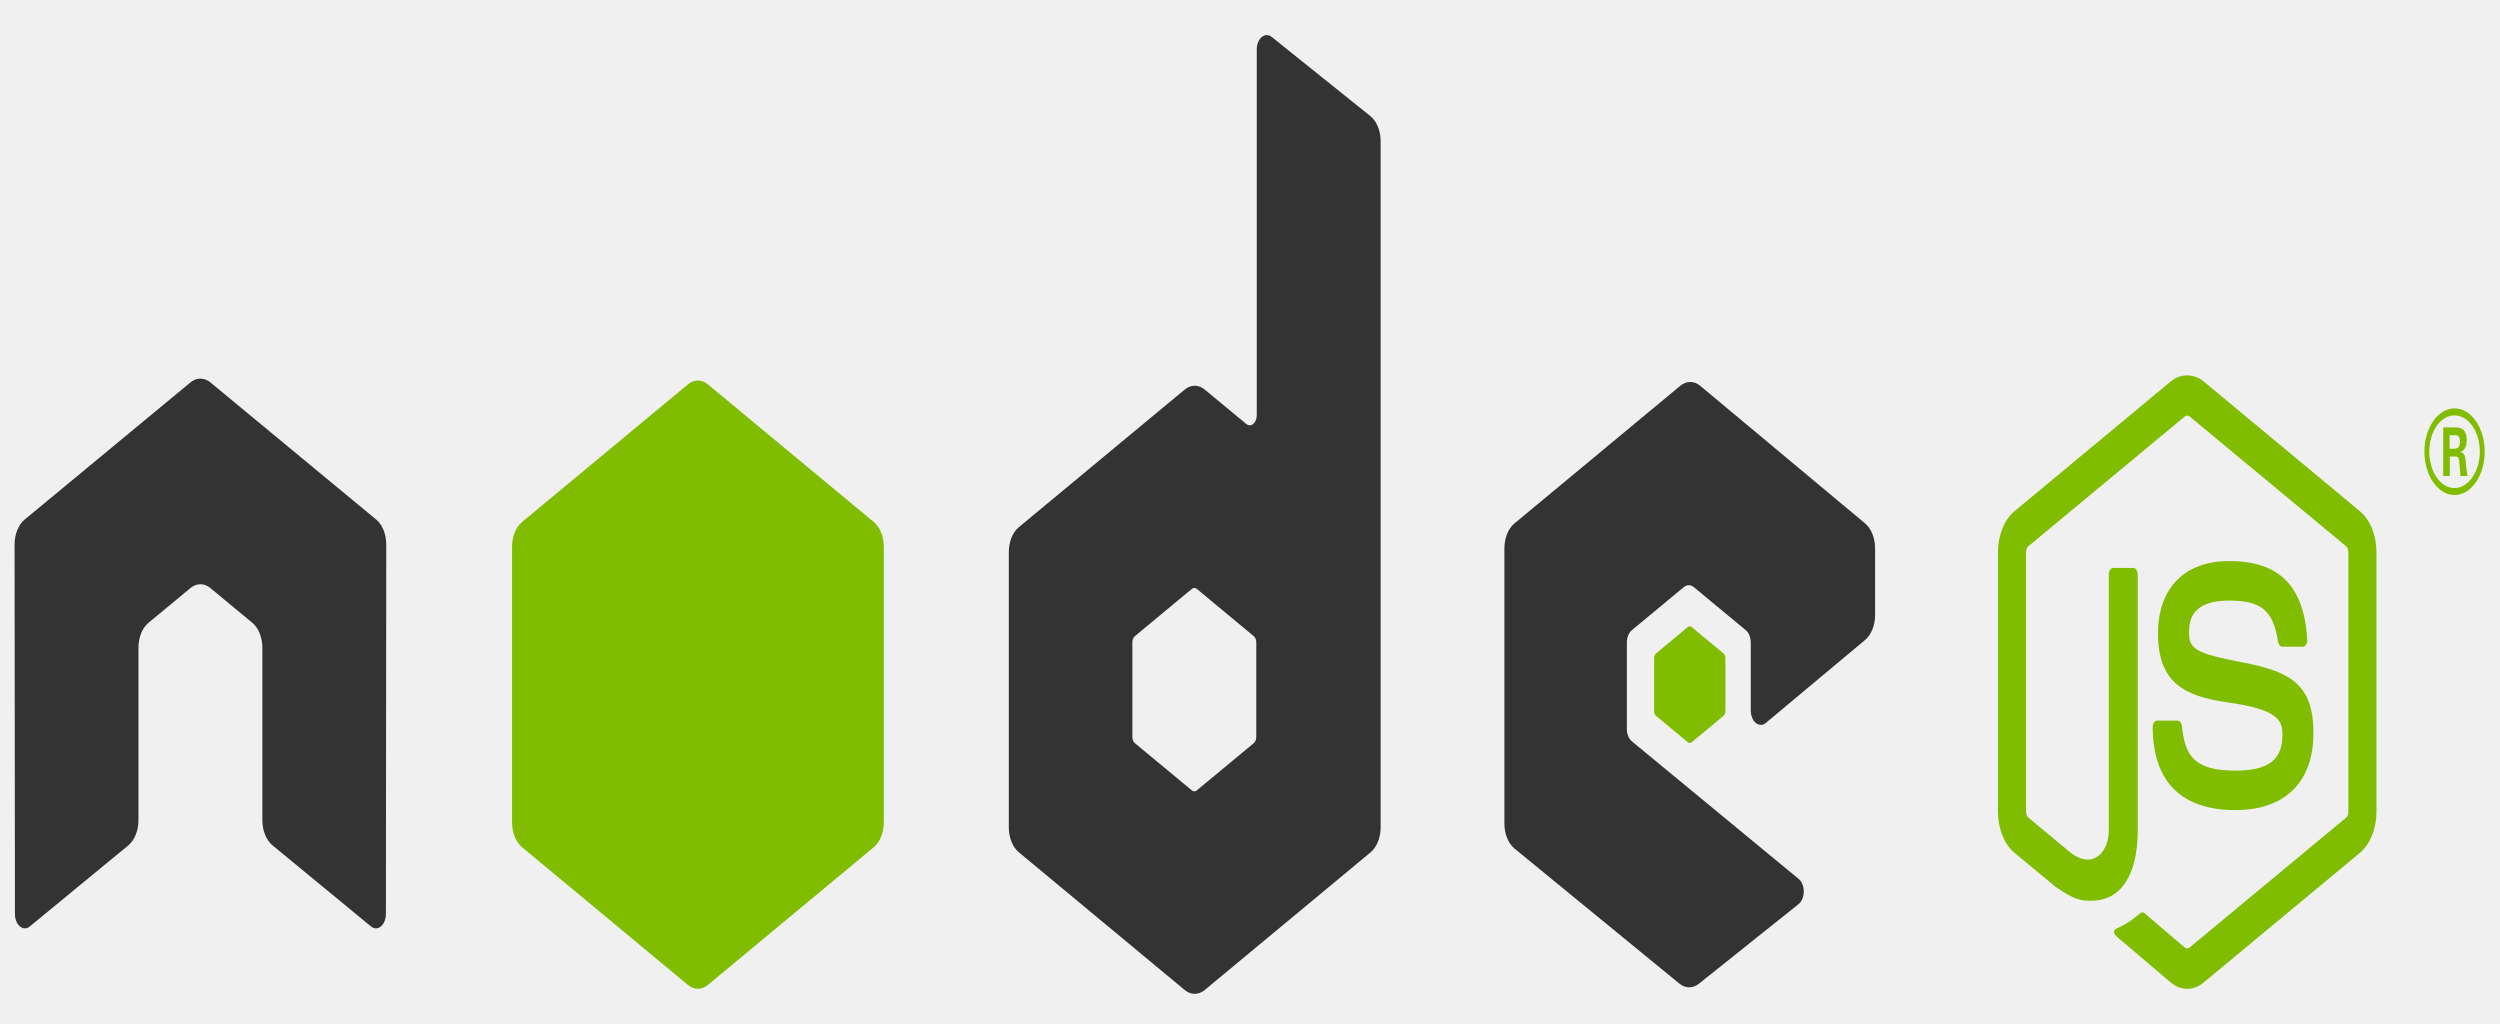
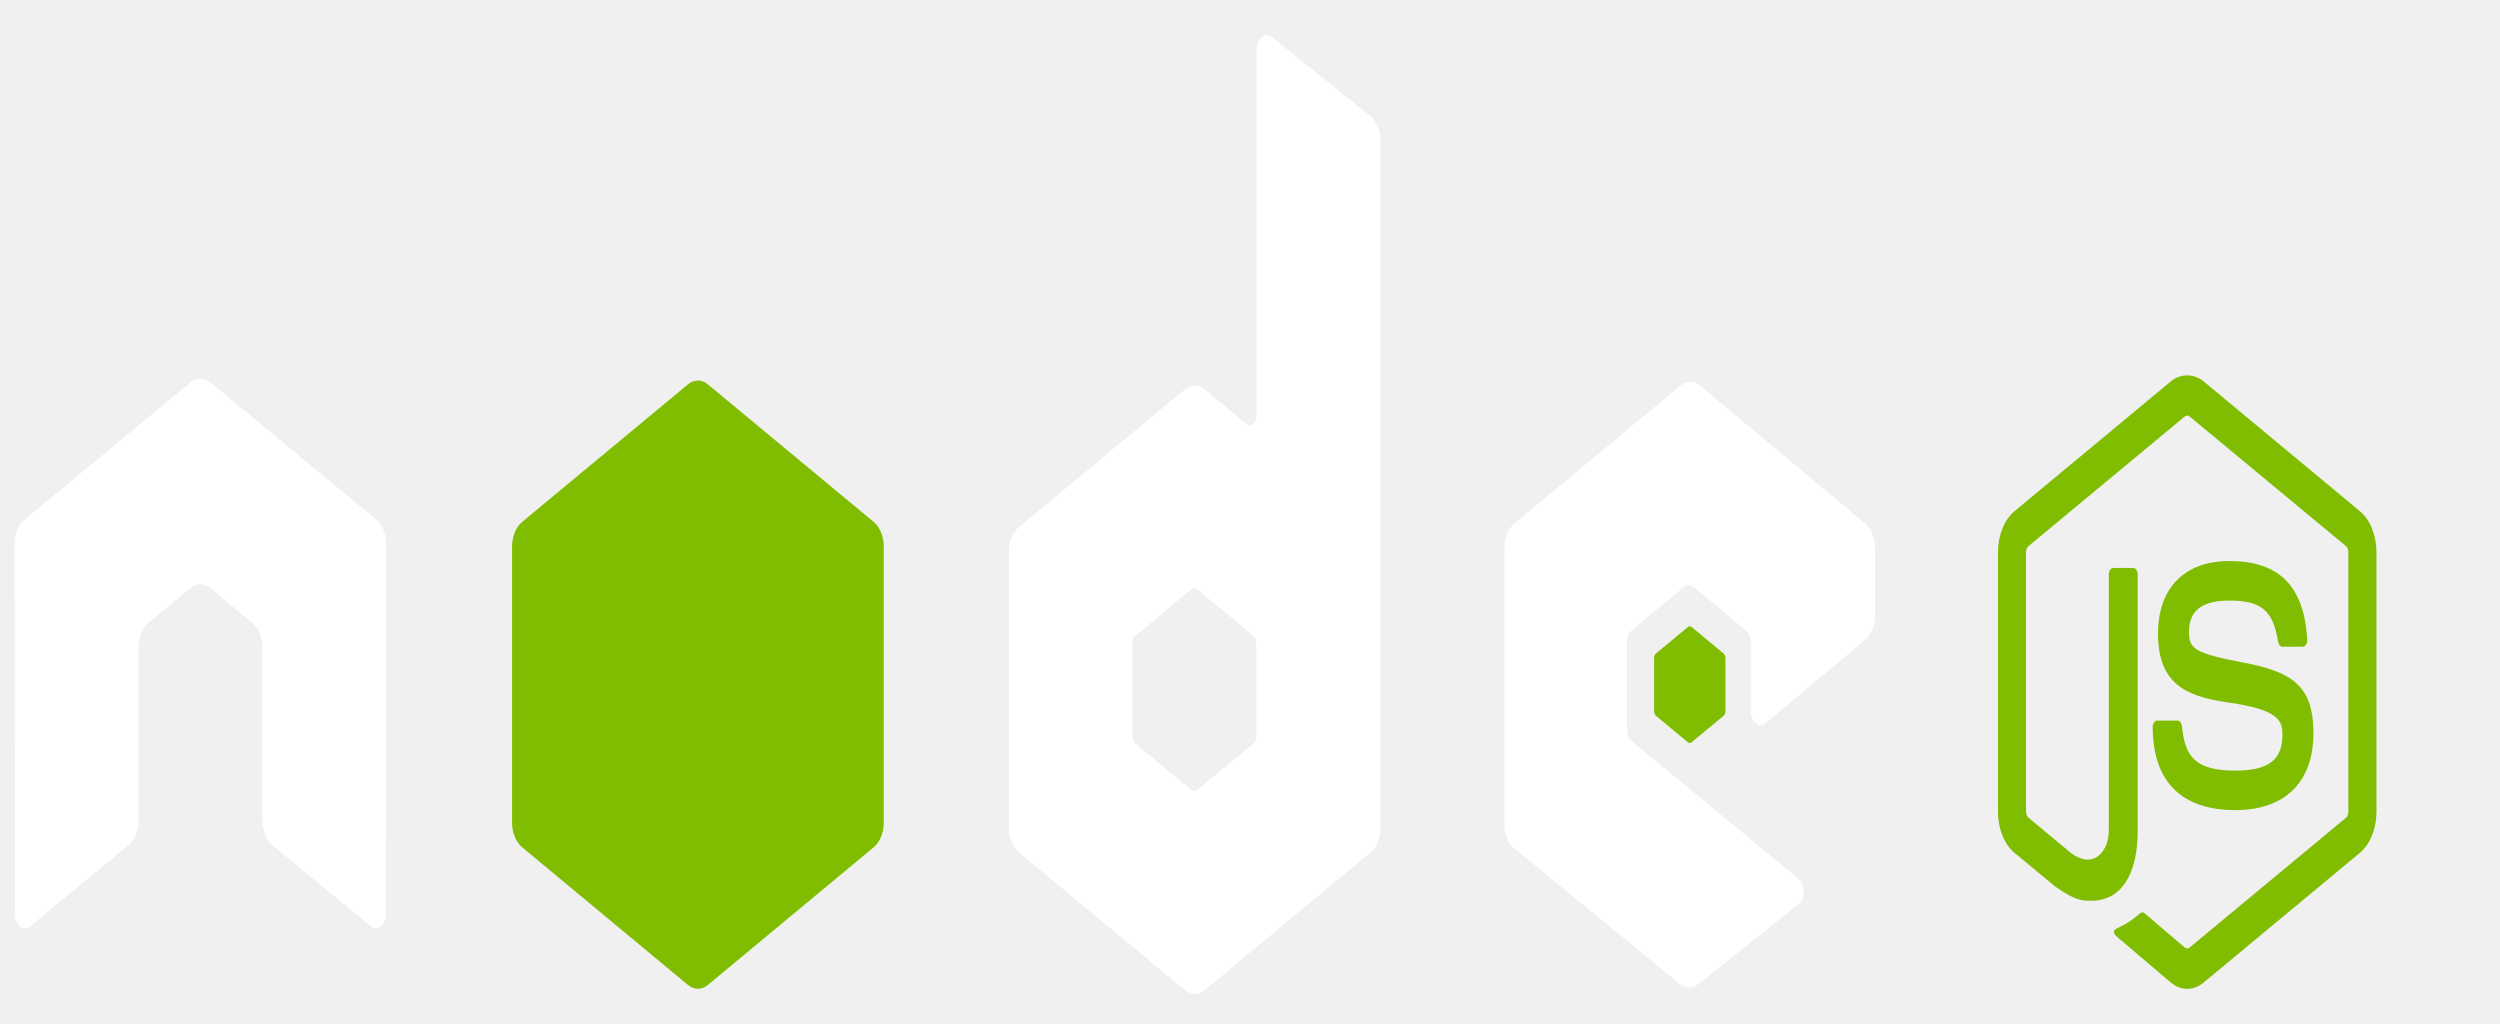
<svg xmlns="http://www.w3.org/2000/svg" width="320" height="131" viewBox="0 0 320 131" fill="none">
-   <path d="M49.44 69.712C49.44 68.386 48.955 67.167 48.159 66.509L26.934 48.952C26.575 48.649 26.173 48.492 25.765 48.468C25.729 48.468 25.576 48.468 25.545 48.468C25.14 48.492 24.736 48.649 24.374 48.952L3.149 66.509C2.358 67.167 1.866 68.386 1.866 69.712L1.912 116.986C1.912 117.644 2.15 118.256 2.552 118.576C2.945 118.916 3.432 118.916 3.825 118.576L16.438 108.195C17.236 107.515 17.722 106.311 17.722 104.997V82.912C17.722 81.595 18.207 80.377 19.002 79.721L24.372 75.275C24.772 74.943 25.21 74.781 25.657 74.781C26.095 74.781 26.544 74.943 26.932 75.275L32.301 79.721C33.096 80.377 33.583 81.595 33.583 82.912V104.997C33.583 106.311 34.075 107.52 34.868 108.195L47.478 118.576C47.873 118.916 48.368 118.916 48.76 118.576C49.149 118.253 49.396 117.641 49.396 116.986L49.44 69.712Z" fill="#333333" />
-   <path d="M162.773 4.725C162.376 4.407 161.891 4.414 161.498 4.744C161.106 5.075 160.865 5.679 160.865 6.332V53.148C160.865 53.608 160.693 54.034 160.417 54.264C160.14 54.494 159.797 54.494 159.52 54.264L154.204 49.863C153.411 49.204 152.435 49.207 151.642 49.865L130.409 67.478C129.616 68.136 129.127 69.352 129.127 70.669V105.9C129.127 107.217 129.616 108.432 130.409 109.093L151.641 126.719C152.434 127.377 153.411 127.377 154.206 126.719L175.441 109.093C176.234 108.432 176.722 107.217 176.722 105.9V18.078C176.722 16.742 176.22 15.512 175.408 14.861L162.773 4.725ZM160.803 94.328C160.803 94.656 160.681 94.961 160.483 95.125L153.193 101.166C152.995 101.33 152.75 101.33 152.553 101.166L145.262 95.125C145.063 94.961 144.942 94.658 144.942 94.328V82.229C144.942 81.901 145.065 81.595 145.262 81.431L152.553 75.379C152.752 75.215 152.995 75.215 153.195 75.379L160.485 81.431C160.683 81.595 160.805 81.901 160.805 82.229L160.803 94.328Z" fill="#333333" />
-   <path d="M238.737 81.911C239.527 81.25 240.012 80.037 240.012 78.725V70.186C240.012 68.873 239.525 67.659 238.735 66.999L217.638 49.393C216.845 48.73 215.865 48.727 215.07 49.388L193.845 67.001C193.052 67.659 192.563 68.875 192.563 70.191V105.416C192.563 106.739 193.058 107.963 193.858 108.618L214.952 125.894C215.73 126.532 216.683 126.54 217.466 125.913L230.224 115.721C230.629 115.398 230.881 114.786 230.883 114.123C230.886 113.46 230.64 112.844 230.24 112.513L208.88 94.893C208.482 94.565 208.237 93.953 208.237 93.295V82.256C208.237 81.598 208.482 80.988 208.879 80.661L215.526 75.151C215.921 74.823 216.411 74.823 216.806 75.151L223.456 80.661C223.853 80.988 224.098 81.598 224.098 82.256V90.941C224.098 91.602 224.343 92.211 224.74 92.539C225.136 92.869 225.627 92.867 226.023 92.537L238.737 81.911Z" fill="#333333" />
+   <path d="M49.44 69.712C49.44 68.386 48.955 67.167 48.159 66.509L26.934 48.952C26.575 48.649 26.173 48.492 25.765 48.468C25.729 48.468 25.576 48.468 25.545 48.468C25.14 48.492 24.736 48.649 24.374 48.952L3.149 66.509C2.358 67.167 1.866 68.386 1.866 69.712L1.912 116.986C1.912 117.644 2.15 118.256 2.552 118.576C2.945 118.916 3.432 118.916 3.825 118.576L16.438 108.195C17.236 107.515 17.722 106.311 17.722 104.997V82.912C17.722 81.595 18.207 80.377 19.002 79.721L24.372 75.275C24.772 74.943 25.21 74.781 25.657 74.781C26.095 74.781 26.544 74.943 26.932 75.275L32.301 79.721C33.096 80.377 33.583 81.595 33.583 82.912V104.997C33.583 106.311 34.075 107.52 34.868 108.195L47.478 118.576C47.873 118.916 48.368 118.916 48.76 118.576C49.149 118.253 49.396 117.641 49.396 116.986L49.44 69.712Z" fill="white" />
+   <path d="M162.773 4.725C162.376 4.407 161.891 4.414 161.498 4.744C161.106 5.075 160.865 5.679 160.865 6.332V53.148C160.865 53.608 160.693 54.034 160.417 54.264C160.14 54.494 159.797 54.494 159.52 54.264L154.204 49.863C153.411 49.204 152.435 49.207 151.642 49.865L130.409 67.478C129.616 68.136 129.127 69.352 129.127 70.669V105.9C129.127 107.217 129.616 108.432 130.409 109.093L151.641 126.719C152.434 127.377 153.411 127.377 154.206 126.719L175.441 109.093C176.234 108.432 176.722 107.217 176.722 105.9V18.078C176.722 16.742 176.22 15.512 175.408 14.861L162.773 4.725ZM160.803 94.328C160.803 94.656 160.681 94.961 160.483 95.125L153.193 101.166C152.995 101.33 152.75 101.33 152.553 101.166L145.262 95.125C145.063 94.961 144.942 94.658 144.942 94.328V82.229C144.942 81.901 145.065 81.595 145.262 81.431L152.553 75.379C152.752 75.215 152.995 75.215 153.195 75.379L160.485 81.431C160.683 81.595 160.805 81.901 160.805 82.229L160.803 94.328Z" fill="white" />
+   <path d="M238.737 81.911C239.527 81.25 240.012 80.037 240.012 78.725V70.186C240.012 68.873 239.525 67.659 238.735 66.999L217.638 49.393C216.845 48.73 215.865 48.727 215.07 49.388L193.845 67.001C193.052 67.659 192.563 68.875 192.563 70.191V105.416C192.563 106.739 193.058 107.963 193.858 108.618L214.952 125.894C215.73 126.532 216.683 126.54 217.466 125.913L230.224 115.721C230.629 115.398 230.881 114.786 230.883 114.123C230.886 113.46 230.64 112.844 230.24 112.513L208.88 94.893C208.482 94.565 208.237 93.953 208.237 93.295V82.256C208.237 81.598 208.482 80.988 208.879 80.661L215.526 75.151C215.921 74.823 216.411 74.823 216.806 75.151L223.456 80.661C223.853 80.988 224.098 81.598 224.098 82.256V90.941C224.098 91.602 224.343 92.211 224.74 92.539C225.136 92.869 225.627 92.867 226.023 92.537L238.737 81.911Z" fill="white" />
  <path d="M88.05 49.204C88.843 48.546 89.82 48.546 90.613 49.204L111.843 66.812C112.636 67.471 113.125 68.687 113.125 70.005V105.251C113.125 106.568 112.636 107.784 111.843 108.444L90.613 126.067C89.82 126.726 88.841 126.726 88.048 126.067L66.823 108.444C66.03 107.784 65.541 106.568 65.541 105.251V70.005C65.541 68.689 66.03 67.473 66.823 66.815L88.05 49.204Z" fill="#80BD01" />
  <path d="M279.957 126.569C279.226 126.569 278.499 126.295 277.859 125.762L271.174 120.078C270.177 119.276 270.663 118.992 270.992 118.826C272.323 118.163 272.594 118.008 274.013 116.849C274.161 116.729 274.357 116.775 274.51 116.903L279.646 121.284C279.831 121.434 280.095 121.434 280.266 121.284L300.285 104.677C300.471 104.523 300.592 104.217 300.592 103.899V70.693C300.592 70.368 300.472 70.064 300.28 69.9L280.269 53.307C280.085 53.153 279.838 53.153 279.653 53.307L259.647 69.905C259.453 70.064 259.33 70.377 259.33 70.693V103.899C259.33 104.217 259.453 104.518 259.645 104.667L265.13 109.22C268.105 111.358 269.926 108.841 269.926 106.311V73.526C269.926 73.064 270.185 72.697 270.509 72.697H273.047C273.363 72.697 273.627 73.061 273.627 73.526V106.311C273.627 112.019 271.465 115.293 267.7 115.293C266.542 115.293 265.632 115.293 263.089 113.492L257.839 109.149C256.542 108.073 255.74 106.057 255.74 103.899V70.693C255.74 68.535 256.544 66.522 257.839 65.447L277.859 48.82C279.125 47.79 280.809 47.79 282.066 48.82L302.084 65.447C303.381 66.524 304.187 68.535 304.187 70.693V103.899C304.187 106.057 303.38 108.063 302.084 109.149L282.066 125.762C281.425 126.295 280.7 126.569 279.957 126.569Z" fill="#80BD01" />
  <path d="M286.142 103.693C277.382 103.693 275.545 97.914 275.545 93.065C275.545 92.605 275.802 92.236 276.124 92.236H278.711C279.001 92.236 279.241 92.534 279.287 92.94C279.677 96.728 280.843 98.638 286.14 98.638C290.358 98.638 292.152 97.266 292.152 94.051C292.152 92.196 291.643 90.821 285.09 89.899C279.612 89.121 276.225 87.381 276.225 81.081C276.225 75.275 279.629 71.814 285.338 71.814C291.752 71.814 294.925 75.014 295.327 81.876C295.342 82.114 295.284 82.339 295.173 82.517C295.064 82.681 294.911 82.782 294.75 82.782H292.152C291.883 82.782 291.645 82.508 291.59 82.131C290.967 78.145 289.451 76.873 285.338 76.873C280.734 76.873 280.197 79.178 280.197 80.905C280.197 82.997 280.829 83.606 287.045 84.79C293.197 85.96 296.12 87.614 296.12 93.828C296.122 100.101 292.486 103.693 286.142 103.693Z" fill="#80BD01" />
  <path d="M216.042 80.262C216.193 80.135 216.382 80.135 216.533 80.262L220.609 83.641C220.76 83.768 220.855 84 220.855 84.255V91.017C220.855 91.269 220.762 91.504 220.609 91.629L216.533 95.007C216.382 95.135 216.193 95.135 216.042 95.007L211.97 91.629C211.818 91.501 211.723 91.269 211.723 91.017V84.255C211.723 84 211.817 83.768 211.97 83.641L216.042 80.262Z" fill="#80BD01" />
-   <path d="M318.041 57.819C318.041 60.87 316.305 63.365 314.182 63.365C312.08 63.365 310.323 60.901 310.323 57.819C310.323 54.68 312.121 52.272 314.182 52.272C316.265 52.272 318.041 54.68 318.041 57.819ZM310.948 57.804C310.948 60.388 312.398 62.47 314.173 62.47C315.971 62.47 317.419 60.341 317.419 57.804C317.419 55.223 315.95 53.168 314.173 53.168C312.417 53.168 310.948 55.191 310.948 57.804ZM312.733 54.709H314.224C314.735 54.709 315.736 54.709 315.736 56.353C315.736 57.498 315.225 57.731 314.919 57.877C315.513 57.936 315.552 58.494 315.634 59.287C315.675 59.786 315.738 60.637 315.859 60.928H314.941C314.919 60.635 314.776 59.049 314.776 58.964C314.716 58.611 314.633 58.435 314.327 58.435H313.572V60.928H312.735V54.709H312.733V54.709ZM313.55 57.437H314.224C314.774 57.437 314.878 56.879 314.878 56.559C314.878 55.707 314.47 55.707 314.245 55.707H313.552V57.437H313.55Z" fill="#80BD01" />
</svg>
